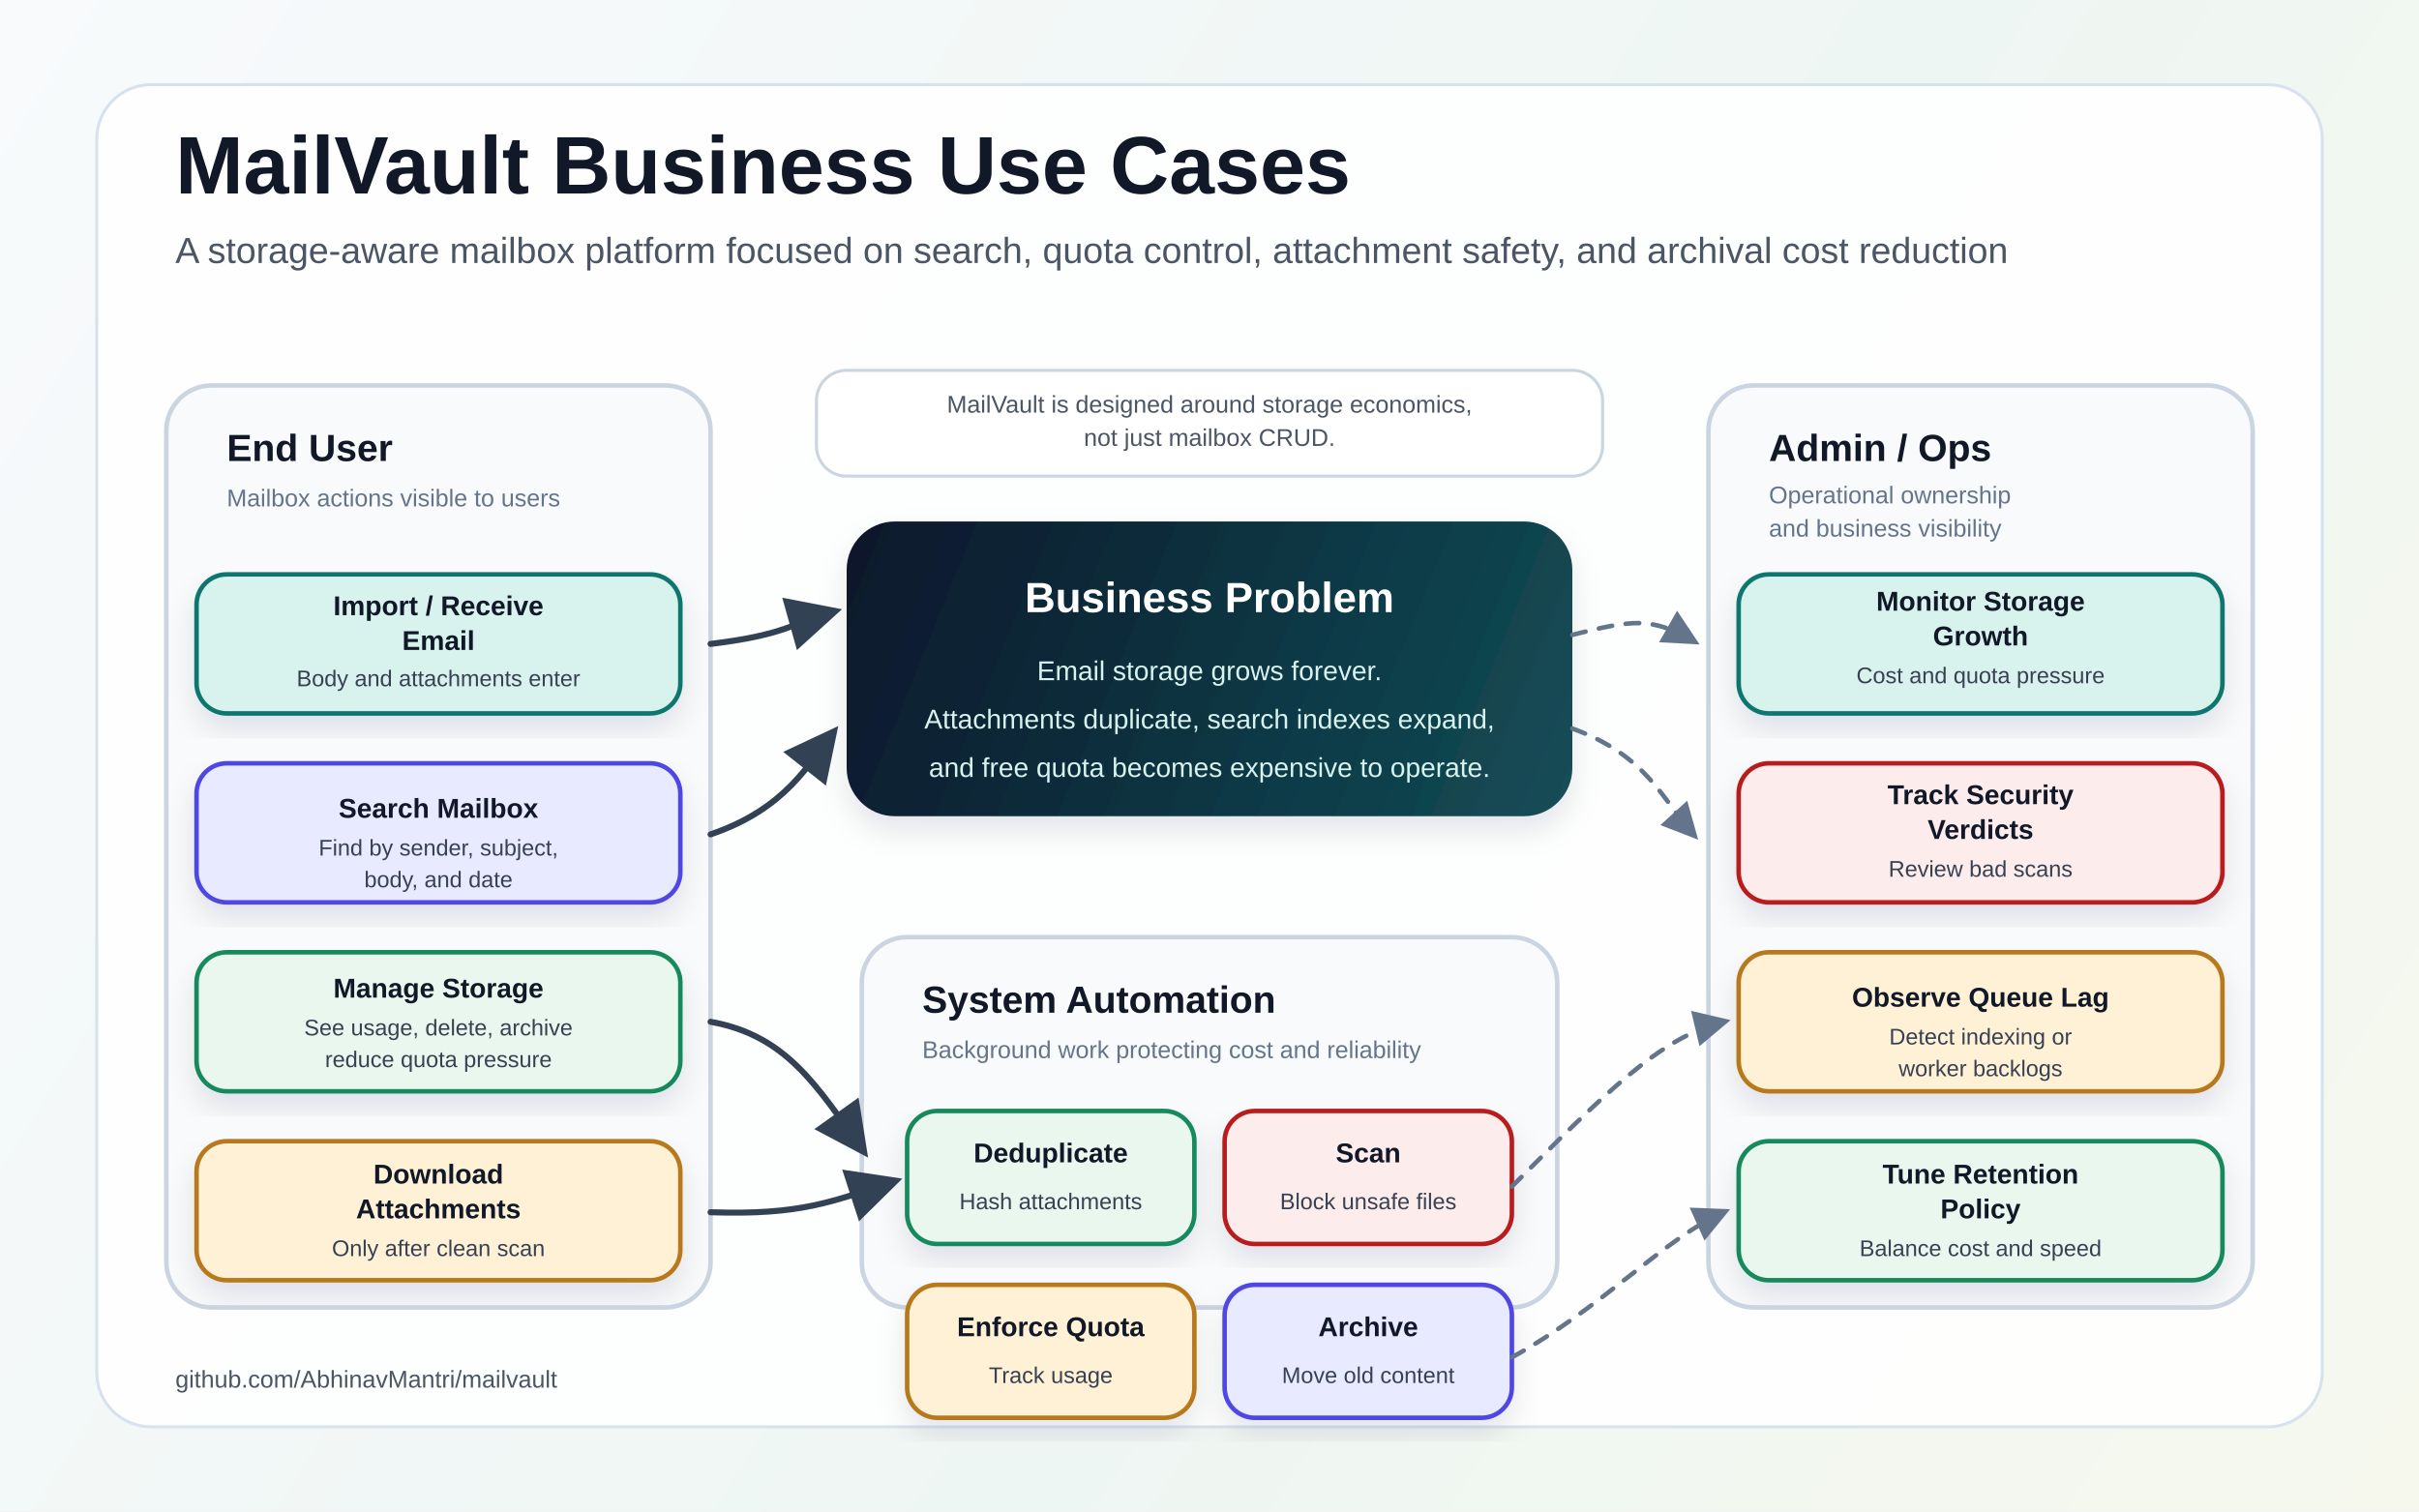
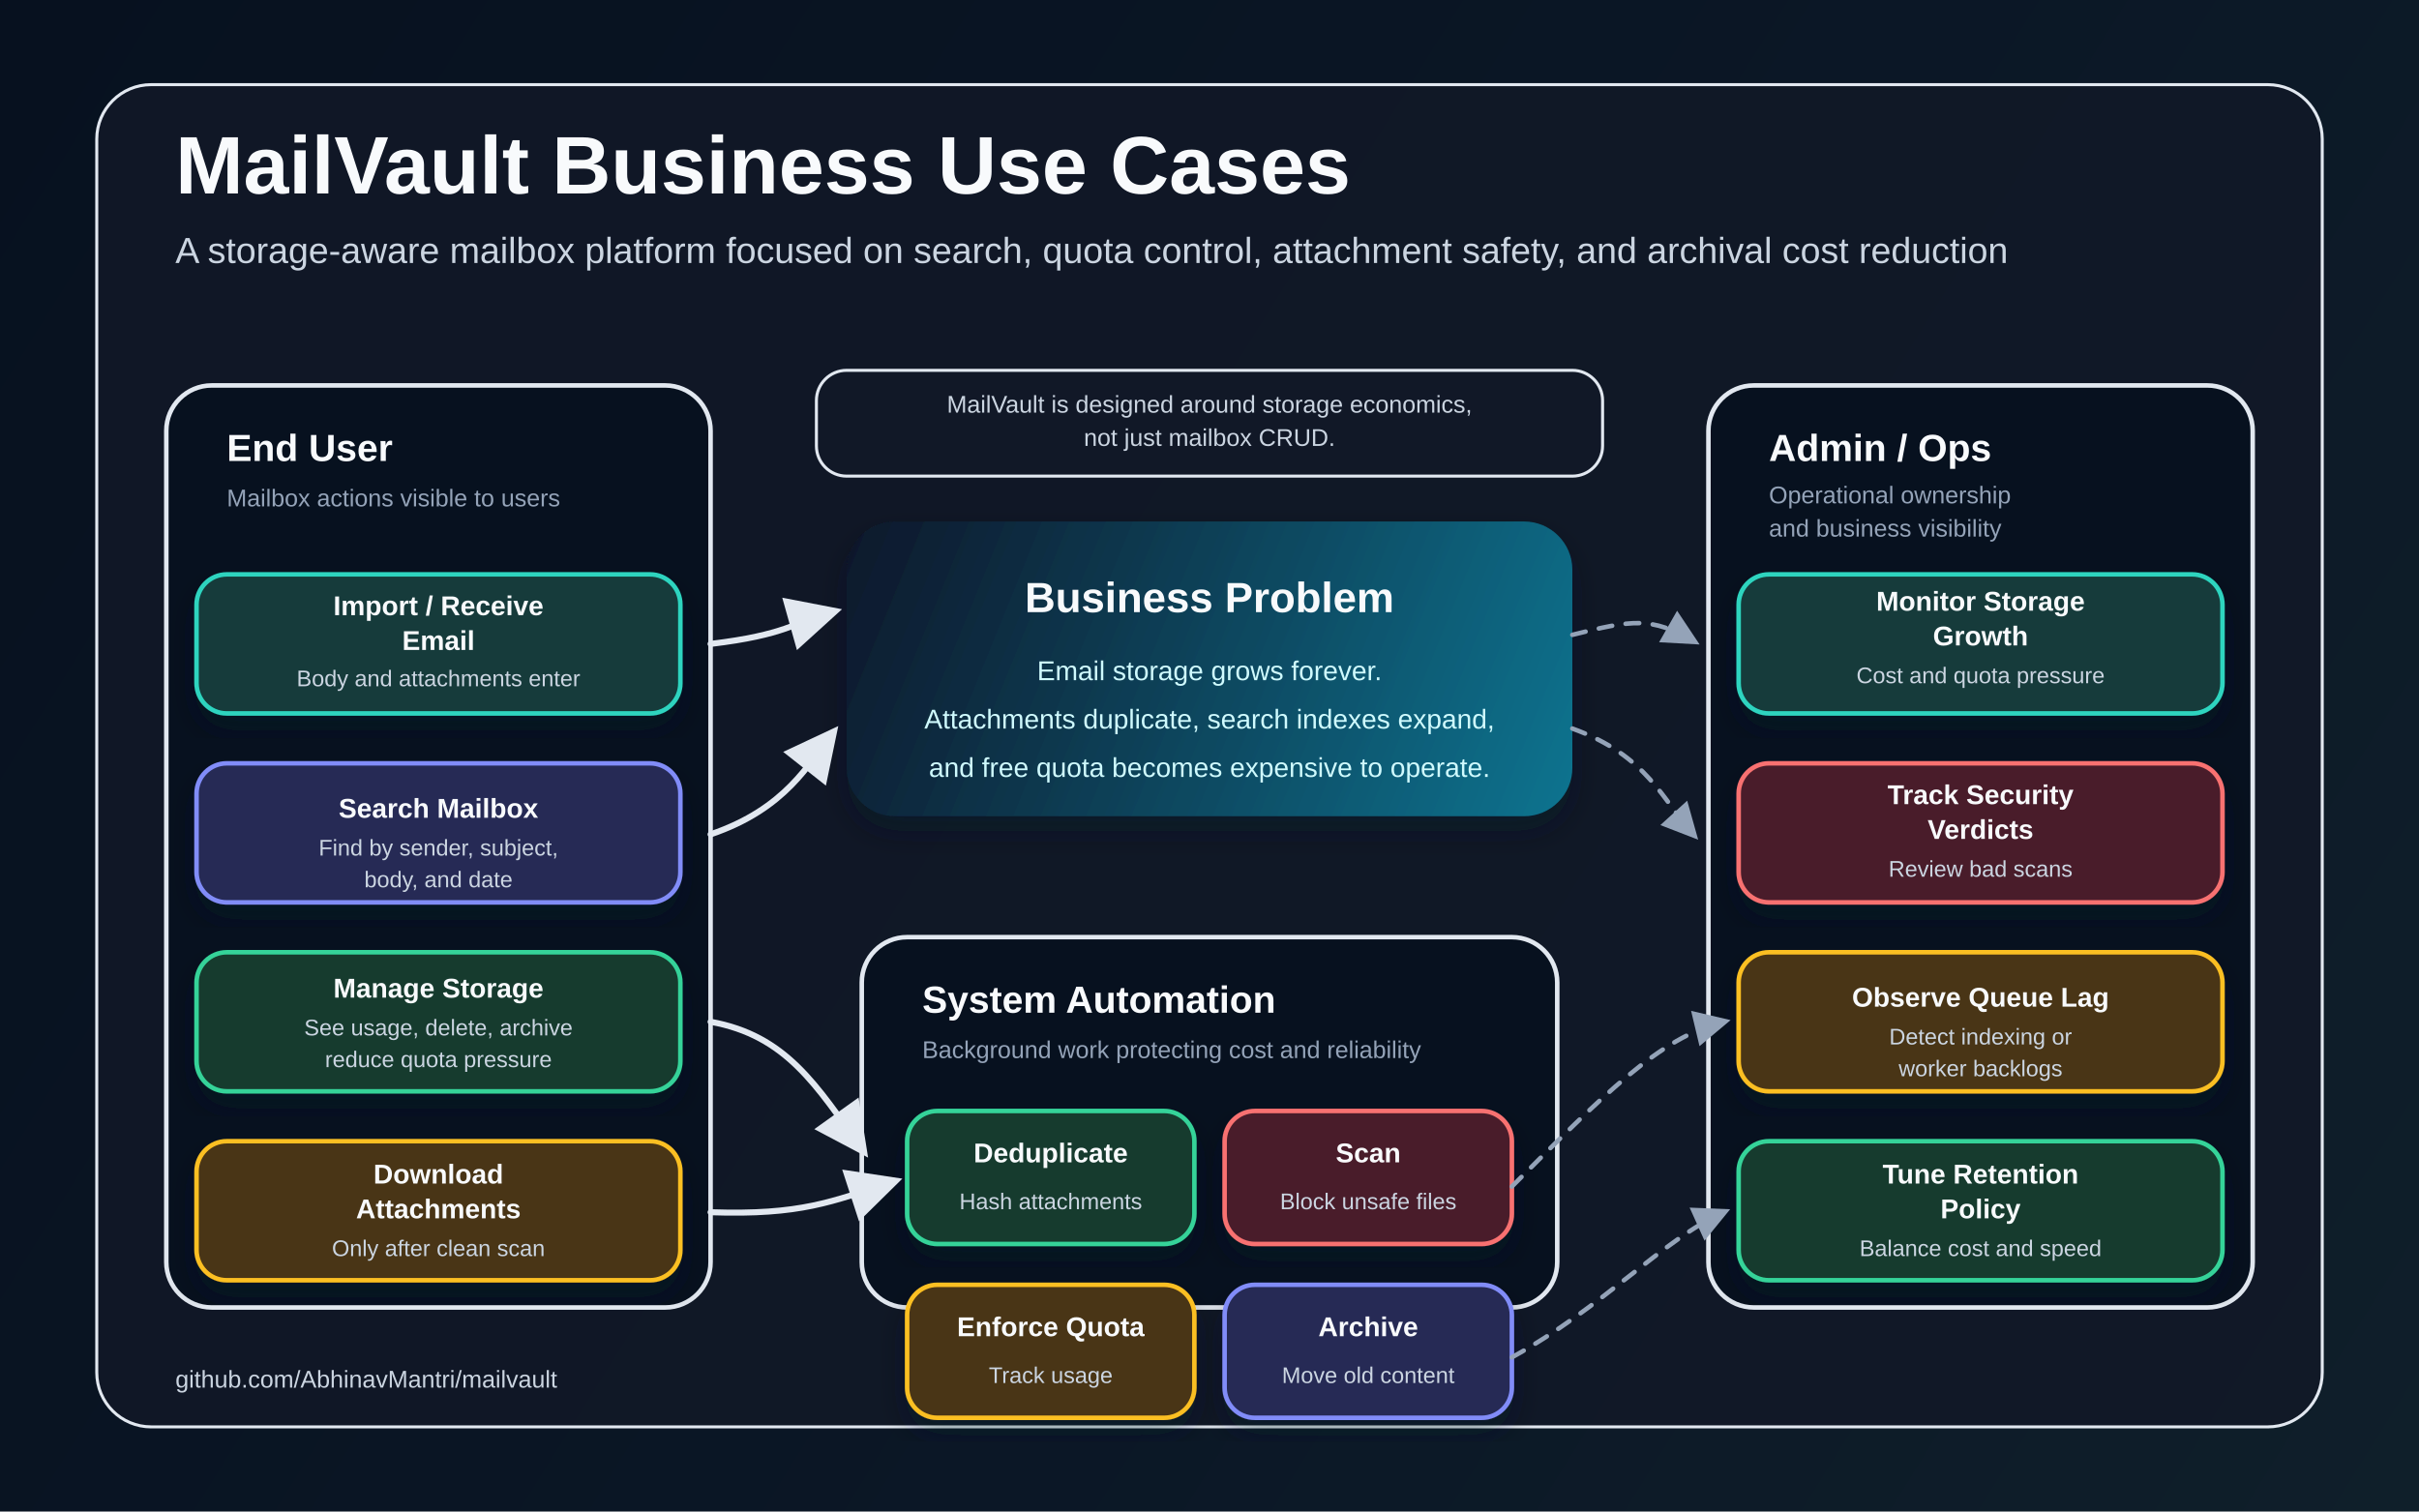
<svg xmlns="http://www.w3.org/2000/svg" width="1600" height="1000" viewBox="0 0 1600 1000" fill="none" role="img" aria-labelledby="title desc">
  <defs>
    <style>
-       .title { font: 700 54px Arial, Helvetica, sans-serif; fill: #111827; }
-       .subtitle { font: 400 24px Arial, Helvetica, sans-serif; fill: #4b5563; }
-       .group-title { font: 700 25px Arial, Helvetica, sans-serif; fill: #111827; }
-       .group-note { font: 400 16px Arial, Helvetica, sans-serif; fill: #64748b; }
-       .box-title { font: 700 18px Arial, Helvetica, sans-serif; fill: #111827; }
-       .box-body { font: 400 15px Arial, Helvetica, sans-serif; fill: #374151; }
-       .small { font: 400 16px Arial, Helvetica, sans-serif; fill: #4b5563; }
-       .label { font: 700 16px Arial, Helvetica, sans-serif; fill: #334155; }
-       .white-title { font: 700 28px Arial, Helvetica, sans-serif; fill: #ffffff; }
-       .white-small { font: 400 18px Arial, Helvetica, sans-serif; fill: #D8F3EE; }
-       .arrow { stroke: #334155; stroke-width: 4; stroke-linecap: round; stroke-linejoin: round; }
-       .soft-arrow { stroke: #64748b; stroke-width: 3; stroke-linecap: round; stroke-linejoin: round; stroke-dasharray: 9 9; }
+       .title { font: 700 54px Arial, Helvetica, sans-serif; fill: #F8FAFC; }
+       .subtitle { font: 400 24px Arial, Helvetica, sans-serif; fill: #CBD5E1; }
+       .group-title { font: 700 25px Arial, Helvetica, sans-serif; fill: #F8FAFC; }
+       .group-note { font: 400 16px Arial, Helvetica, sans-serif; fill: #94A3B8; }
+       .box-title { font: 700 18px Arial, Helvetica, sans-serif; fill: #F8FAFC; }
+       .box-body { font: 400 15px Arial, Helvetica, sans-serif; fill: #CBD5E1; }
+       .small { font: 400 16px Arial, Helvetica, sans-serif; fill: #CBD5E1; }
+       .label { font: 700 16px Arial, Helvetica, sans-serif; fill: #E2E8F0; }
+       .white-title { font: 700 28px Arial, Helvetica, sans-serif; fill: #F8FAFC; }
+       .white-small { font: 400 18px Arial, Helvetica, sans-serif; fill: #CFFAFE; }
+       .arrow { stroke: #E2E8F0; stroke-width: 4; stroke-linecap: round; stroke-linejoin: round; }
+       .soft-arrow { stroke: #94A3B8; stroke-width: 3; stroke-linecap: round; stroke-linejoin: round; stroke-dasharray: 9 9; }
      .box { stroke-width: 3; rx: 20; }
    </style>
    <marker id="arrow" viewBox="0 0 10 10" refX="8" refY="5" markerWidth="9" markerHeight="9" orient="auto">
-       <path d="M0 0 L10 5 L0 10 z" fill="#334155" />
+       <path d="M0 0 L10 5 L0 10 z" fill="#E2E8F0" />
    </marker>
    <marker id="softArrow" viewBox="0 0 10 10" refX="8" refY="5" markerWidth="8" markerHeight="8" orient="auto">
-       <path d="M0 0 L10 5 L0 10 z" fill="#64748b" />
+       <path d="M0 0 L10 5 L0 10 z" fill="#94A3B8" />
    </marker>
    <linearGradient id="pageBg" x1="0" y1="0" x2="1600" y2="1000" gradientUnits="userSpaceOnUse">
-       <stop stop-color="#f8fafc" />
-       <stop offset="0.58" stop-color="#EEF6F3" />
-       <stop offset="1" stop-color="#F6F8EE" />
+       <stop stop-color="#07111F" />
+       <stop offset="0.58" stop-color="#0B1726" />
+       <stop offset="1" stop-color="#0F1F2A" />
    </linearGradient>
    <linearGradient id="problemBg" x1="560" y1="345" x2="1040" y2="540" gradientUnits="userSpaceOnUse">
      <stop stop-color="#0f172a" />
-       <stop offset="1" stop-color="#124E57" />
+       <stop offset="1" stop-color="#0E7490" />
    </linearGradient>
    <filter id="shadow" x="-10%" y="-12%" width="120%" height="130%">
-       <feDropShadow dx="0" dy="10" stdDeviation="10" flood-color="#0f172a" flood-opacity="0.10" />
+       <feDropShadow dx="0" dy="10" stdDeviation="10" flood-color="#0f172a" flood-opacity="0.35" />
    </filter>
  </defs>
  <rect width="1600" height="1000" fill="url(#pageBg)" />
-   <rect x="64" y="56" width="1472" height="888" rx="36" fill="#ffffff" fill-opacity="0.88" stroke="#d8e2ee" stroke-width="2" />
+   <rect x="64" y="56" width="1472" height="888" rx="36" fill="#111827" fill-opacity="0.88" stroke="#E2E8F0" stroke-width="2" />
  <text x="116" y="128" class="title">MailVault Business Use Cases</text>
  <text x="116" y="174" class="subtitle">A storage-aware mailbox platform focused on search, quota control, attachment safety, and archival cost reduction</text>
-   <rect x="110" y="255" width="360" height="610" rx="30" fill="#f8fafc" stroke="#cbd5e1" stroke-width="3" />
+   <rect x="110" y="255" width="360" height="610" rx="30" fill="#07111F" stroke="#E2E8F0" stroke-width="3" />
  <text x="150" y="305" class="group-title">End User</text>
  <text x="150" y="335" class="group-note">Mailbox actions visible to users</text>
-   <rect x="130" y="380" width="320" height="92" class="box" fill="#D8F3EE" stroke="#0F766E" filter="url(#shadow)" />
+   <rect x="130" y="380" width="320" height="92" class="box" fill="#123B3A" stroke="#2DD4BF" filter="url(#shadow)" />
  <text x="290" y="407" text-anchor="middle" class="box-title">Import / Receive</text>
  <text x="290" y="430" text-anchor="middle" class="box-title">Email</text>
  <text x="290" y="454" text-anchor="middle" class="box-body">Body and attachments enter</text>
-   <rect x="130" y="505" width="320" height="92" class="box" fill="#E8EAFF" stroke="#4F46E5" filter="url(#shadow)" />
+   <rect x="130" y="505" width="320" height="92" class="box" fill="#252A55" stroke="#818CF8" filter="url(#shadow)" />
  <text x="290" y="541" text-anchor="middle" class="box-title">Search Mailbox</text>
  <text x="290" y="566" text-anchor="middle" class="box-body">Find by sender, subject,</text>
  <text x="290" y="587" text-anchor="middle" class="box-body">body, and date</text>
-   <rect x="130" y="630" width="320" height="92" class="box" fill="#E9F7EF" stroke="#168A5B" filter="url(#shadow)" />
+   <rect x="130" y="630" width="320" height="92" class="box" fill="#173B2D" stroke="#34D399" filter="url(#shadow)" />
  <text x="290" y="660" text-anchor="middle" class="box-title">Manage Storage</text>
  <text x="290" y="685" text-anchor="middle" class="box-body">See usage, delete, archive</text>
  <text x="290" y="706" text-anchor="middle" class="box-body">reduce quota pressure</text>
-   <rect x="130" y="755" width="320" height="92" class="box" fill="#FFF1D6" stroke="#B7791F" filter="url(#shadow)" />
+   <rect x="130" y="755" width="320" height="92" class="box" fill="#4A3415" stroke="#FBBF24" filter="url(#shadow)" />
  <text x="290" y="783" text-anchor="middle" class="box-title">Download</text>
  <text x="290" y="806" text-anchor="middle" class="box-title">Attachments</text>
  <text x="290" y="831" text-anchor="middle" class="box-body">Only after clean scan</text>
  <rect x="560" y="345" width="480" height="195" rx="32" fill="url(#problemBg)" filter="url(#shadow)" />
  <text x="800" y="405" text-anchor="middle" class="white-title">Business Problem</text>
  <text x="800" y="450" text-anchor="middle" class="white-small">Email storage grows forever.</text>
  <text x="800" y="482" text-anchor="middle" class="white-small">Attachments duplicate, search indexes expand,</text>
  <text x="800" y="514" text-anchor="middle" class="white-small">and free quota becomes expensive to operate.</text>
-   <rect x="570" y="620" width="460" height="245" rx="30" fill="#f8fafc" stroke="#cbd5e1" stroke-width="3" />
+   <rect x="570" y="620" width="460" height="245" rx="30" fill="#07111F" stroke="#E2E8F0" stroke-width="3" />
  <text x="610" y="670" class="group-title">System Automation</text>
  <text x="610" y="700" class="group-note">Background work protecting cost and reliability</text>
-   <rect x="600" y="735" width="190" height="88" class="box" fill="#E9F7EF" stroke="#168A5B" filter="url(#shadow)" />
+   <rect x="600" y="735" width="190" height="88" class="box" fill="#173B2D" stroke="#34D399" filter="url(#shadow)" />
  <text x="695" y="769" text-anchor="middle" class="box-title">Deduplicate</text>
  <text x="695" y="800" text-anchor="middle" class="box-body">Hash attachments</text>
-   <rect x="810" y="735" width="190" height="88" class="box" fill="#FDECEC" stroke="#B91C1C" filter="url(#shadow)" />
+   <rect x="810" y="735" width="190" height="88" class="box" fill="#4A1F2A" stroke="#F87171" filter="url(#shadow)" />
  <text x="905" y="769" text-anchor="middle" class="box-title">Scan</text>
  <text x="905" y="800" text-anchor="middle" class="box-body">Block unsafe files</text>
-   <rect x="600" y="850" width="190" height="88" class="box" fill="#FFF1D6" stroke="#B7791F" filter="url(#shadow)" />
+   <rect x="600" y="850" width="190" height="88" class="box" fill="#4A3415" stroke="#FBBF24" filter="url(#shadow)" />
  <text x="695" y="884" text-anchor="middle" class="box-title">Enforce Quota</text>
  <text x="695" y="915" text-anchor="middle" class="box-body">Track usage</text>
-   <rect x="810" y="850" width="190" height="88" class="box" fill="#E8EAFF" stroke="#4F46E5" filter="url(#shadow)" />
+   <rect x="810" y="850" width="190" height="88" class="box" fill="#252A55" stroke="#818CF8" filter="url(#shadow)" />
  <text x="905" y="884" text-anchor="middle" class="box-title">Archive</text>
  <text x="905" y="915" text-anchor="middle" class="box-body">Move old content</text>
-   <rect x="1130" y="255" width="360" height="610" rx="30" fill="#f8fafc" stroke="#cbd5e1" stroke-width="3" />
+   <rect x="1130" y="255" width="360" height="610" rx="30" fill="#07111F" stroke="#E2E8F0" stroke-width="3" />
  <text x="1170" y="305" class="group-title">Admin / Ops</text>
  <text x="1170" y="333" class="group-note">Operational ownership</text>
  <text x="1170" y="355" class="group-note">and business visibility</text>
-   <rect x="1150" y="380" width="320" height="92" class="box" fill="#D8F3EE" stroke="#0F766E" filter="url(#shadow)" />
+   <rect x="1150" y="380" width="320" height="92" class="box" fill="#123B3A" stroke="#2DD4BF" filter="url(#shadow)" />
  <text x="1310" y="404" text-anchor="middle" class="box-title">Monitor Storage</text>
  <text x="1310" y="427" text-anchor="middle" class="box-title">Growth</text>
  <text x="1310" y="452" text-anchor="middle" class="box-body">Cost and quota pressure</text>
-   <rect x="1150" y="505" width="320" height="92" class="box" fill="#FDECEC" stroke="#B91C1C" filter="url(#shadow)" />
+   <rect x="1150" y="505" width="320" height="92" class="box" fill="#4A1F2A" stroke="#F87171" filter="url(#shadow)" />
  <text x="1310" y="532" text-anchor="middle" class="box-title">Track Security</text>
  <text x="1310" y="555" text-anchor="middle" class="box-title">Verdicts</text>
  <text x="1310" y="580" text-anchor="middle" class="box-body">Review bad scans</text>
-   <rect x="1150" y="630" width="320" height="92" class="box" fill="#FFF1D6" stroke="#B7791F" filter="url(#shadow)" />
+   <rect x="1150" y="630" width="320" height="92" class="box" fill="#4A3415" stroke="#FBBF24" filter="url(#shadow)" />
  <text x="1310" y="666" text-anchor="middle" class="box-title">Observe Queue Lag</text>
  <text x="1310" y="691" text-anchor="middle" class="box-body">Detect indexing or</text>
  <text x="1310" y="712" text-anchor="middle" class="box-body">worker backlogs</text>
-   <rect x="1150" y="755" width="320" height="92" class="box" fill="#E9F7EF" stroke="#168A5B" filter="url(#shadow)" />
+   <rect x="1150" y="755" width="320" height="92" class="box" fill="#173B2D" stroke="#34D399" filter="url(#shadow)" />
  <text x="1310" y="783" text-anchor="middle" class="box-title">Tune Retention</text>
  <text x="1310" y="806" text-anchor="middle" class="box-title">Policy</text>
  <text x="1310" y="831" text-anchor="middle" class="box-body">Balance cost and speed</text>
  <path class="arrow" d="M470 426 C520 420 525 412 550 405" marker-end="url(#arrow)" />
  <path class="arrow" d="M470 552 C520 535 535 505 550 486" marker-end="url(#arrow)" />
  <path class="arrow" d="M470 676 C520 685 540 718 570 760" marker-end="url(#arrow)" />
  <path class="arrow" d="M470 802 C530 804 550 795 590 782" marker-end="url(#arrow)" />
  <path class="soft-arrow" d="M1040 420 C1080 410 1092 408 1120 424" marker-end="url(#softArrow)" />
  <path class="soft-arrow" d="M1040 482 C1090 500 1100 530 1120 552" marker-end="url(#softArrow)" />
  <path class="soft-arrow" d="M1000 785 C1060 725 1098 686 1140 676" marker-end="url(#softArrow)" />
  <path class="soft-arrow" d="M1000 898 C1060 865 1100 820 1140 802" marker-end="url(#softArrow)" />
-   <rect x="540" y="245" width="520" height="70" rx="20" fill="#ffffff" stroke="#cbd5e1" stroke-width="2" />
+   <rect x="540" y="245" width="520" height="70" rx="20" fill="#111827" stroke="#E2E8F0" stroke-width="2" />
  <text x="800" y="273" text-anchor="middle" class="small">MailVault is designed around storage economics,</text>
  <text x="800" y="295" text-anchor="middle" class="small">not just mailbox CRUD.</text>
  <text x="116" y="918" class="small">github.com/AbhinavMantri/mailvault</text>
</svg>
